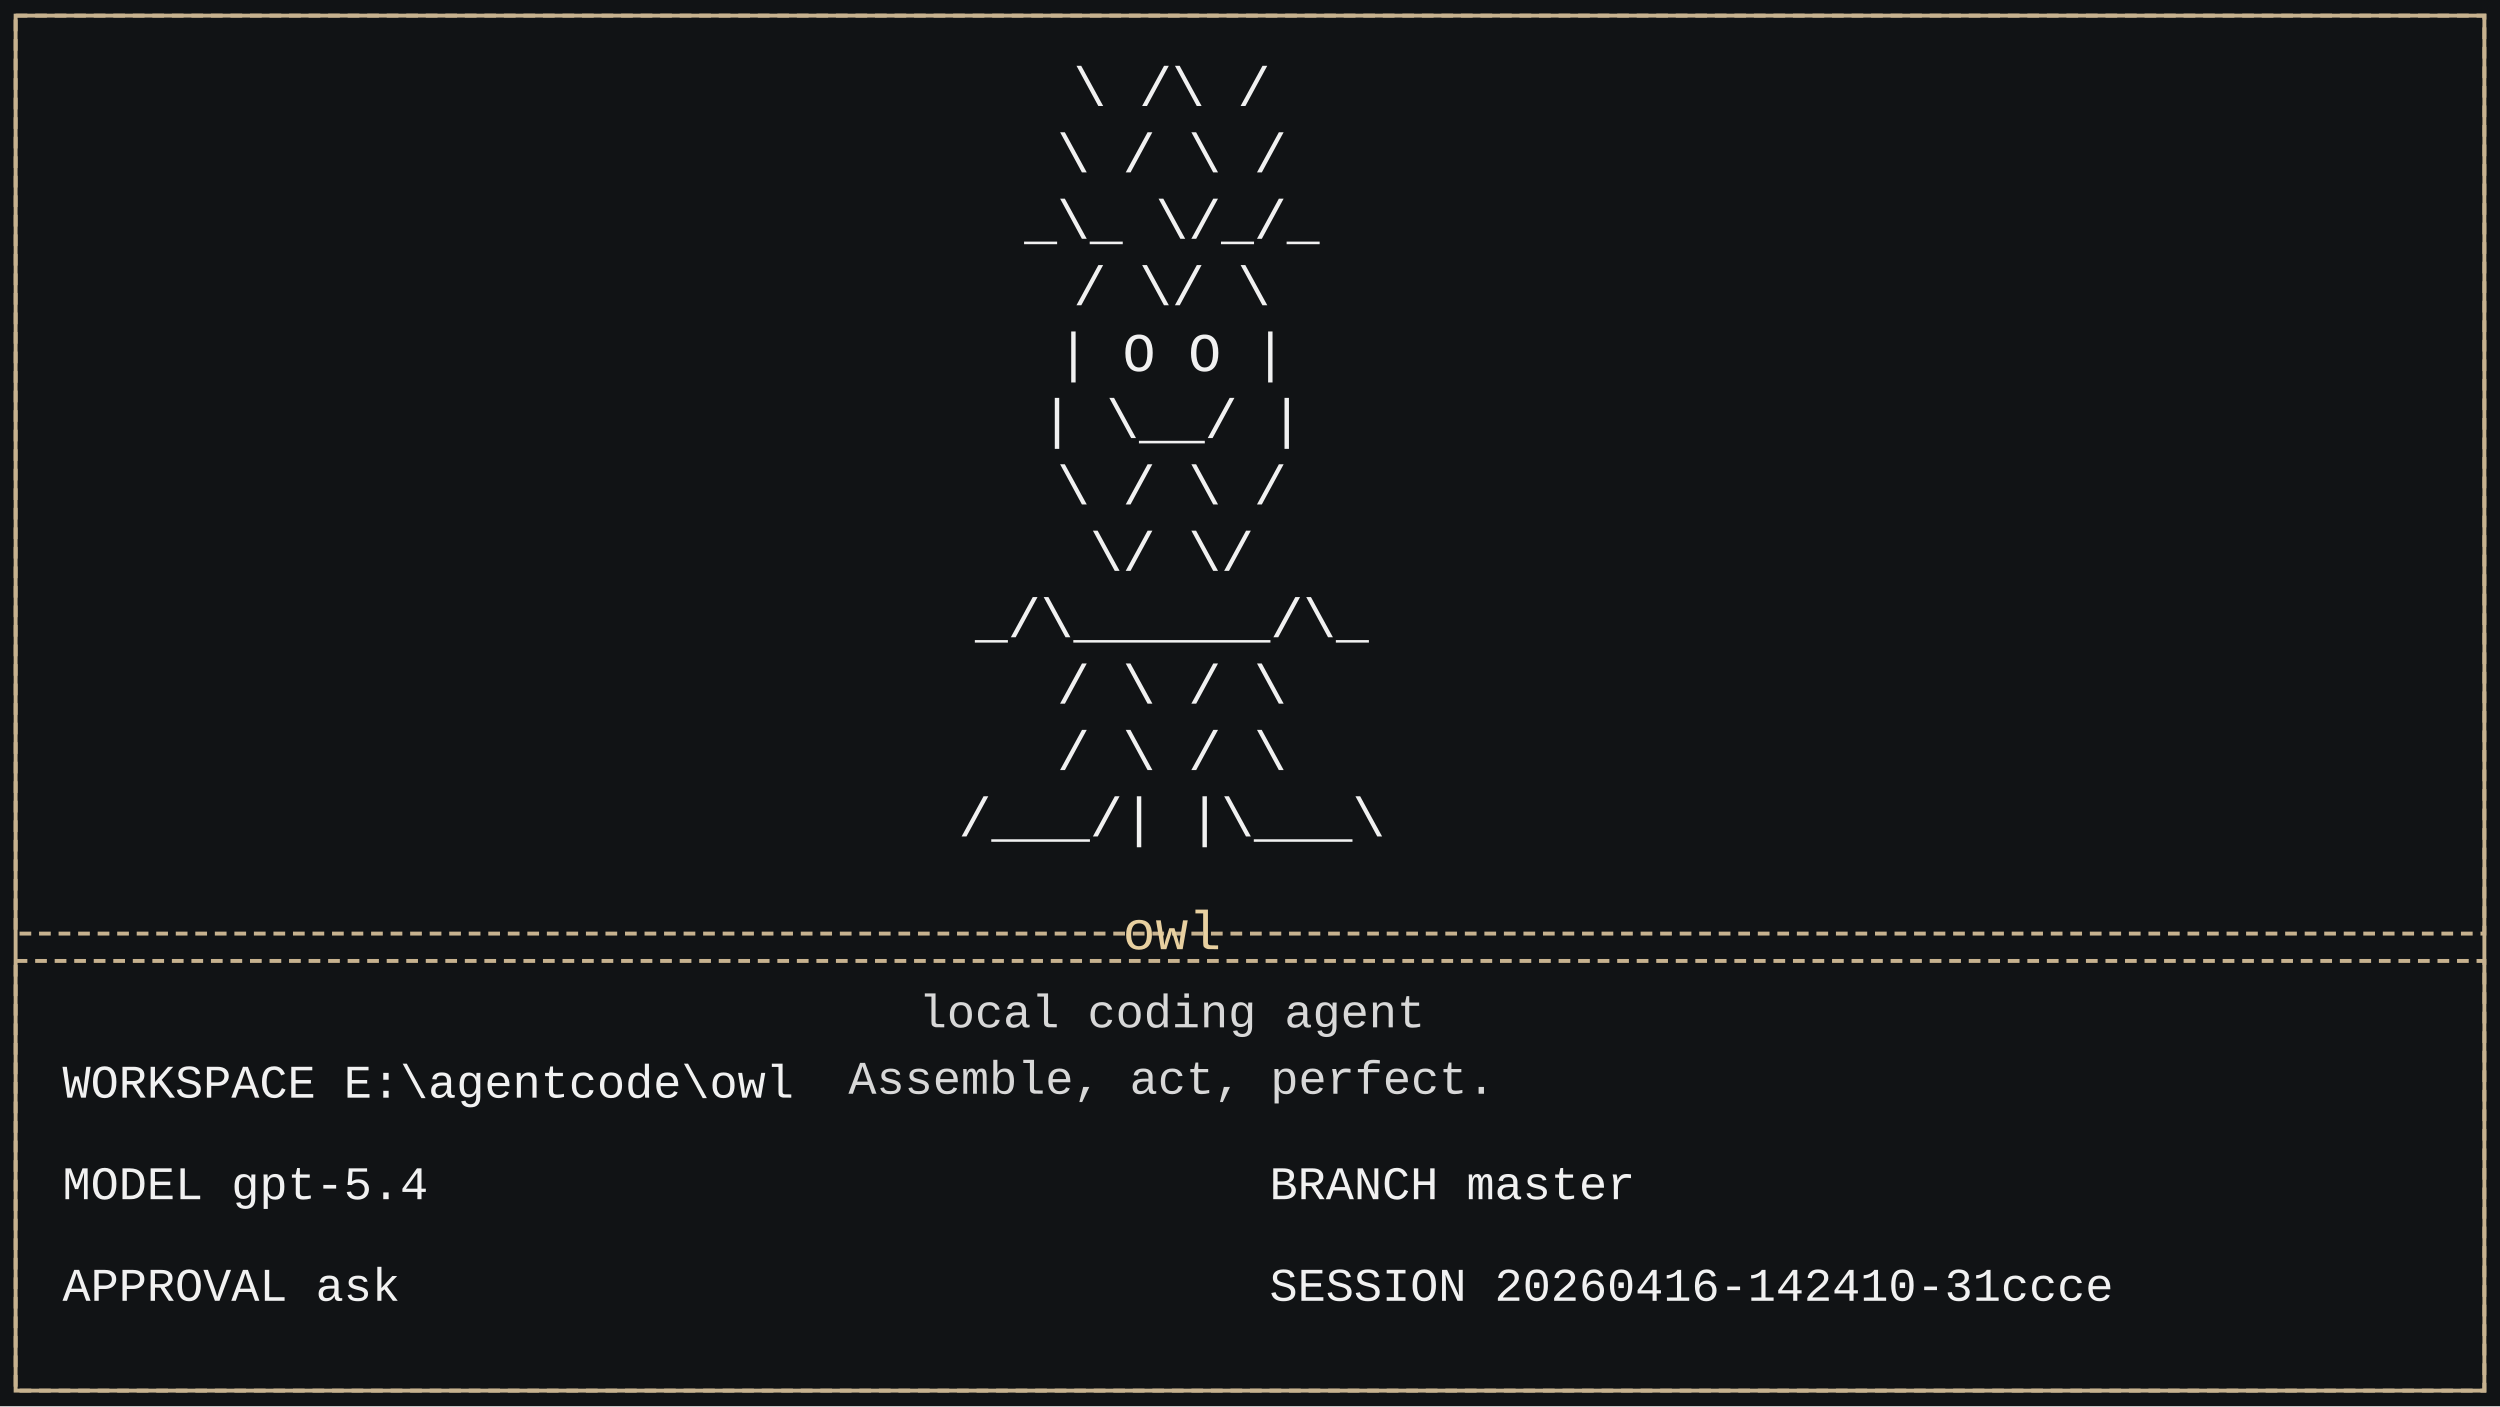
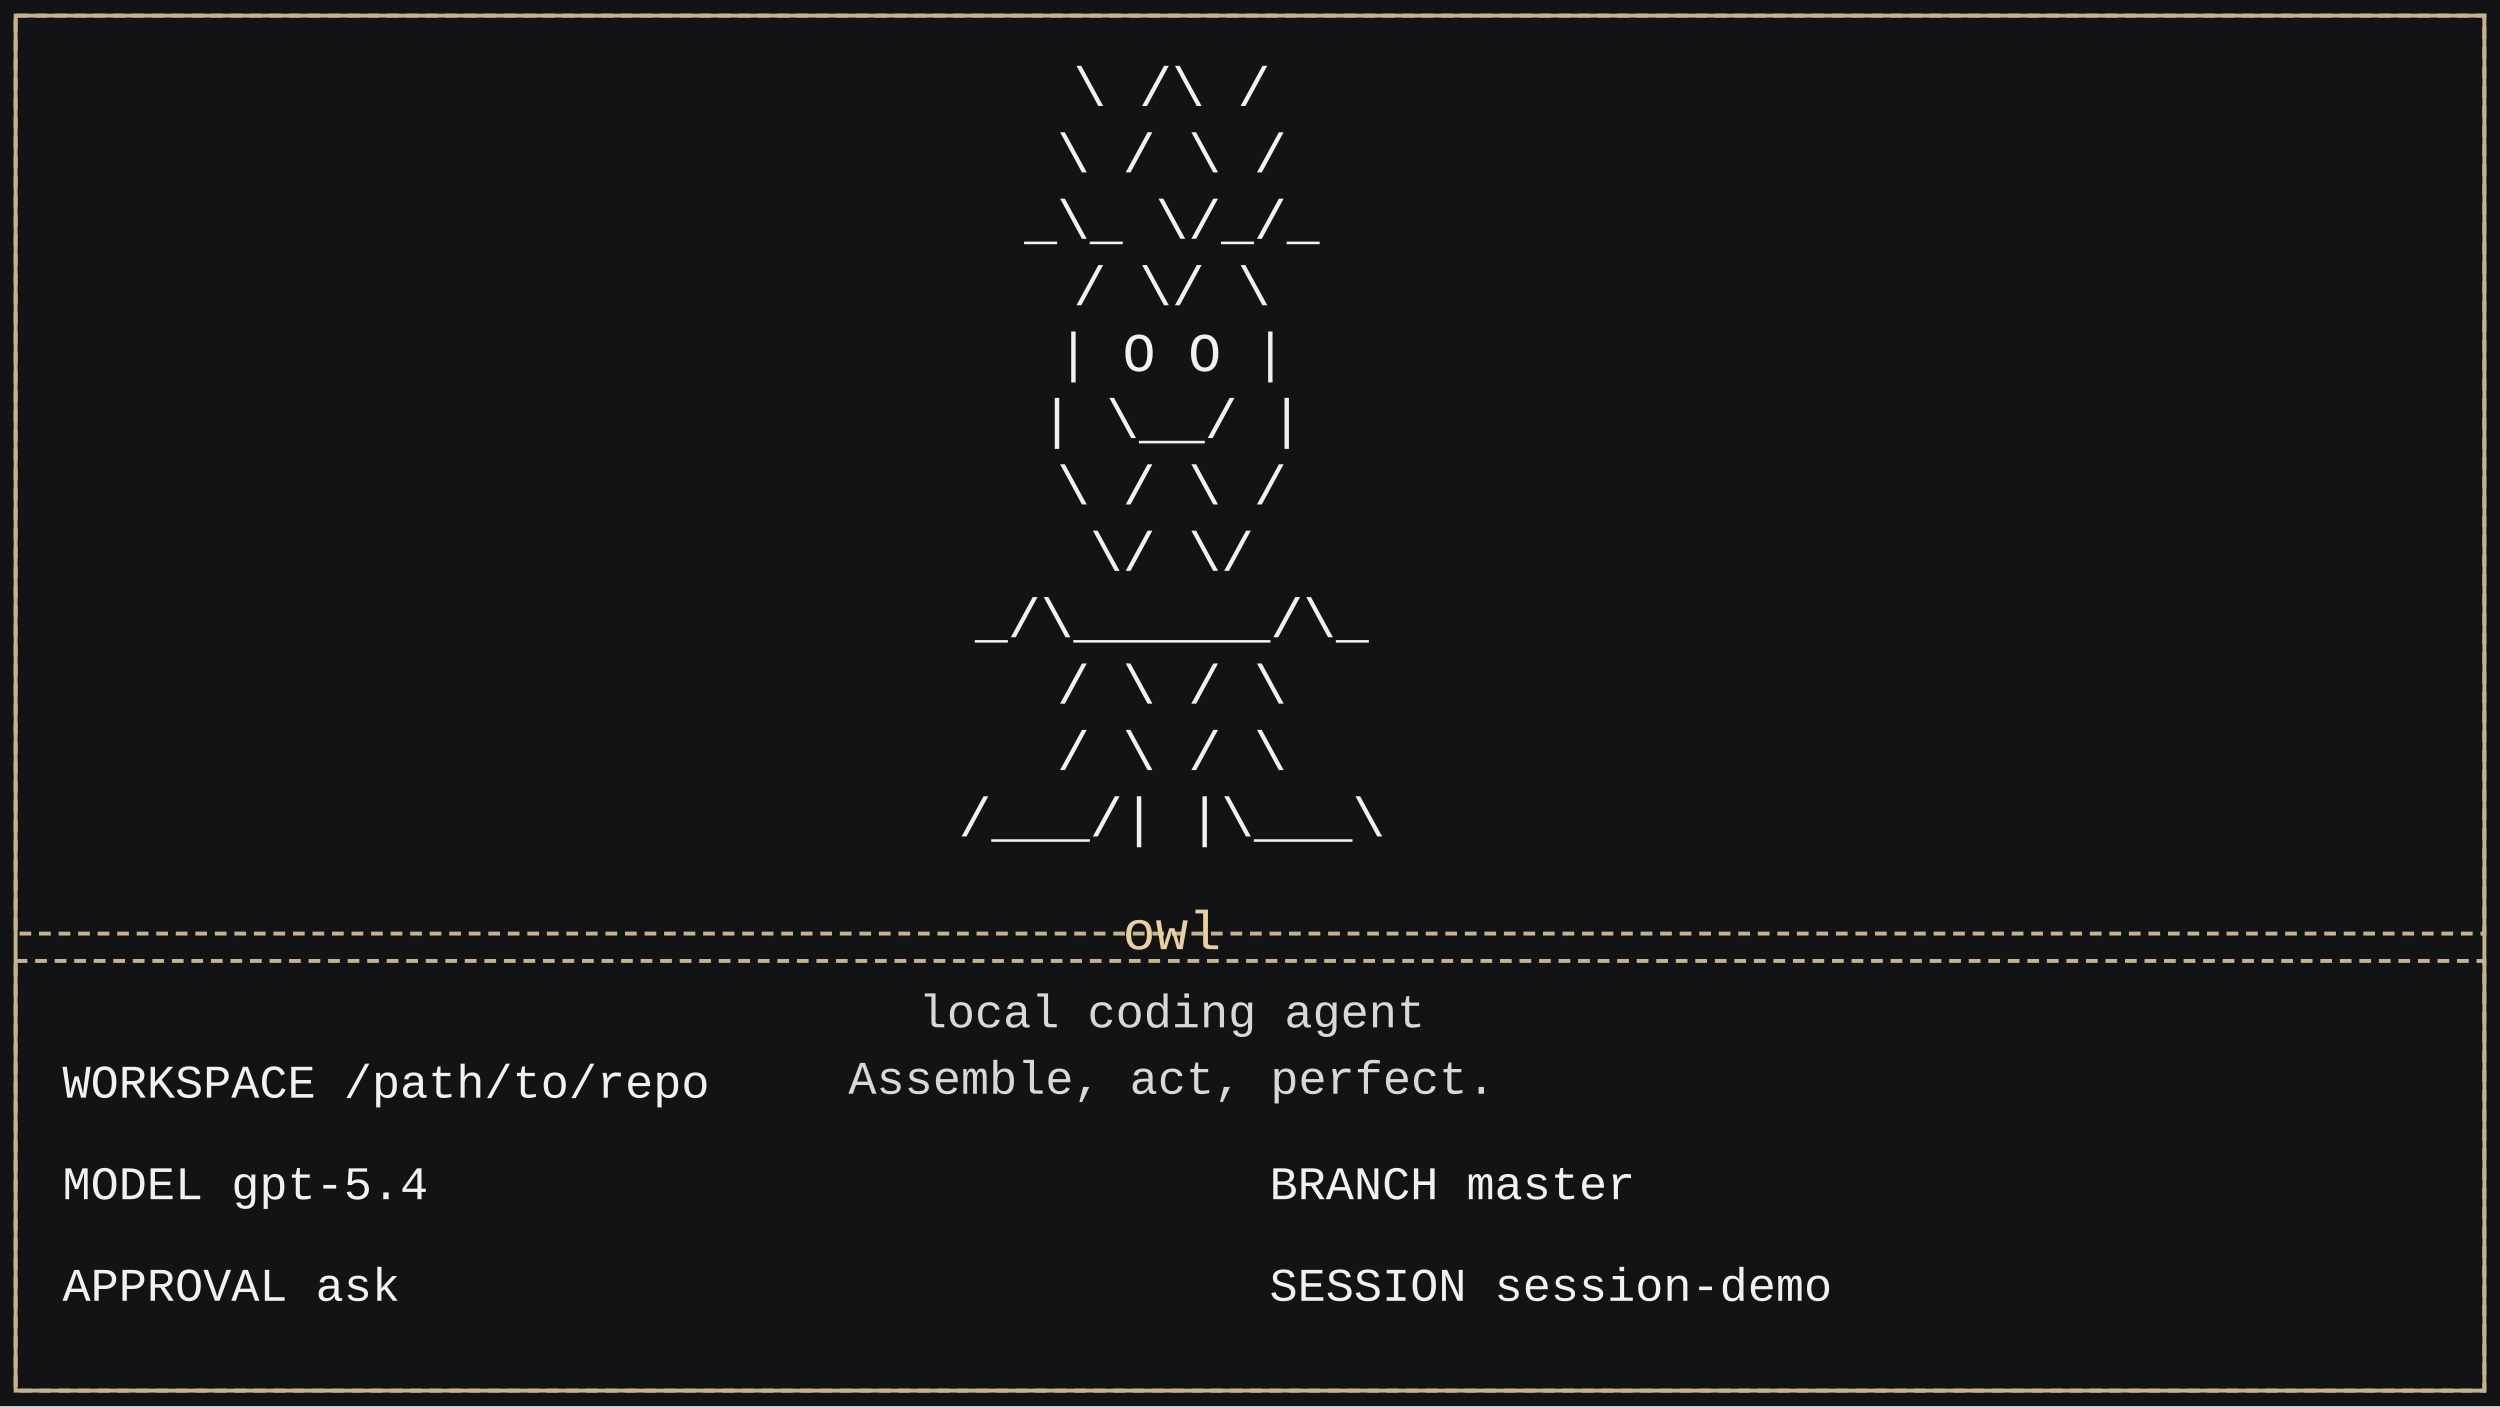
<svg xmlns="http://www.w3.org/2000/svg" width="1280" height="720" viewBox="0 0 1280 720" role="img" aria-labelledby="title desc">
  <style>
    .bg { fill: #111315; }
    .frame { fill: none; stroke: #c7b28f; stroke-width: 2; }
    .panel { fill: none; stroke: #c7b28f; stroke-width: 2; stroke-dasharray: 6 4; }
    .mono { font-family: Consolas, "Cascadia Mono", "Courier New", monospace; fill: #f1f1f1; font-size: 28px; }
    .dim { fill: #d8d8d8; }
    .accent { fill: #e8d0a0; }
    .small { font-size: 24px; }
  </style>
  <rect class="bg" x="0" y="0" width="1280" height="720" />
  <rect class="frame" x="8" y="8" width="1264" height="704" />
  <rect class="panel" x="8" y="8" width="1264" height="470" />
  <rect class="panel" x="8" y="492" width="1264" height="220" />
  <text class="mono" x="600" y="54" text-anchor="middle"> \   /\   / </text>
  <text class="mono" x="600" y="88" text-anchor="middle">  \ /  \ /  </text>
  <text class="mono" x="600" y="122" text-anchor="middle">  _\_  \/_/_ </text>
  <text class="mono" x="600" y="156" text-anchor="middle"> /    \/    \ </text>
  <text class="mono" x="600" y="190" text-anchor="middle">|  O      O  |</text>
  <text class="mono" x="600" y="224" text-anchor="middle">|    \__/    |</text>
  <text class="mono" x="600" y="258" text-anchor="middle">\  /    \  /</text>
  <text class="mono" x="600" y="292" text-anchor="middle"> \/      \/ </text>
  <text class="mono" x="600" y="326" text-anchor="middle"> _/\______/\_ </text>
  <text class="mono" x="600" y="360" text-anchor="middle">/   \    /   \</text>
  <text class="mono" x="600" y="394" text-anchor="middle">/     \  /     \</text>
  <text class="mono" x="600" y="428" text-anchor="middle">/___/|    |\___\</text>
  <text class="mono accent" x="600" y="486" text-anchor="middle">owl</text>
  <text class="mono dim small" x="600" y="526" text-anchor="middle">local coding agent</text>
  <text class="mono dim small" x="600" y="560" text-anchor="middle">Assemble, act, perfect.</text>
-   <text class="mono small" x="32" y="562">WORKSPACE  E:\agentcode\owl</text>
+   <text class="mono small" x="32" y="562">WORKSPACE  /path/to/repo</text>
  <text class="mono small" x="32" y="614">MODEL     gpt-5.4</text>
  <text class="mono small" x="650" y="614">BRANCH    master</text>
  <text class="mono small" x="32" y="666">APPROVAL  ask</text>
-   <text class="mono small" x="650" y="666">SESSION   20260416-142410-31ccce</text>
+   <text class="mono small" x="650" y="666">SESSION   session-demo</text>
</svg>
